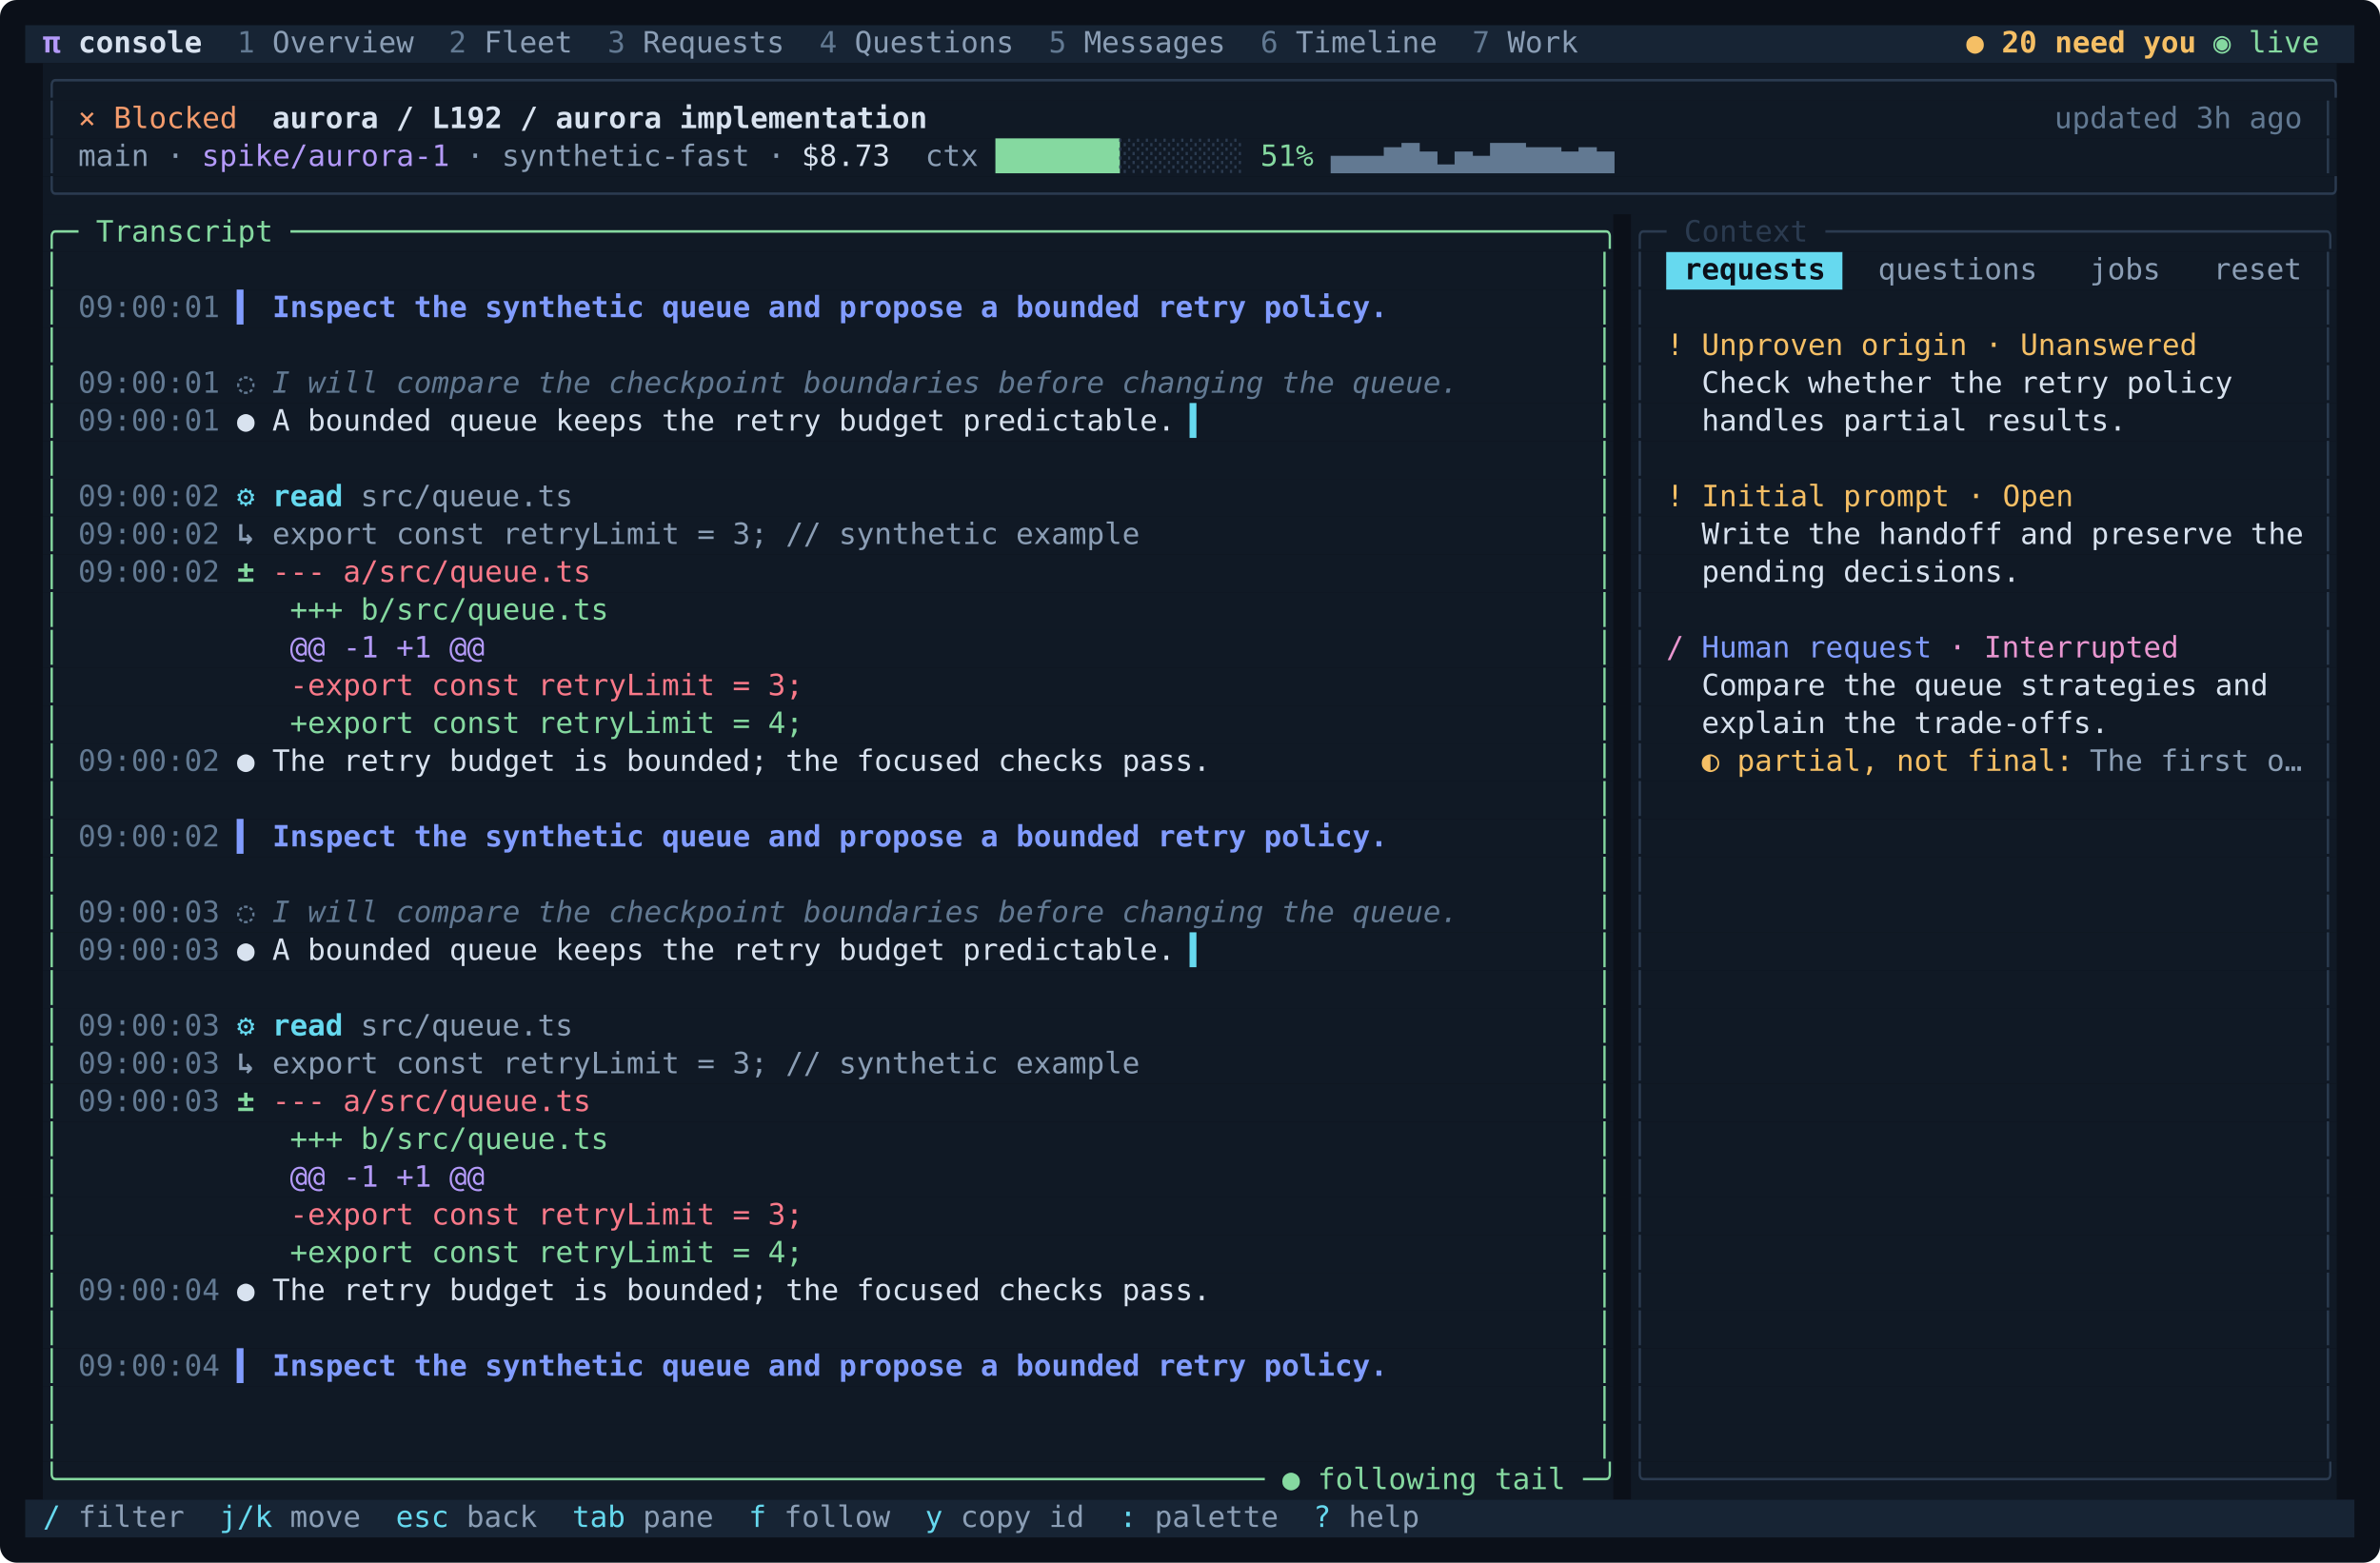
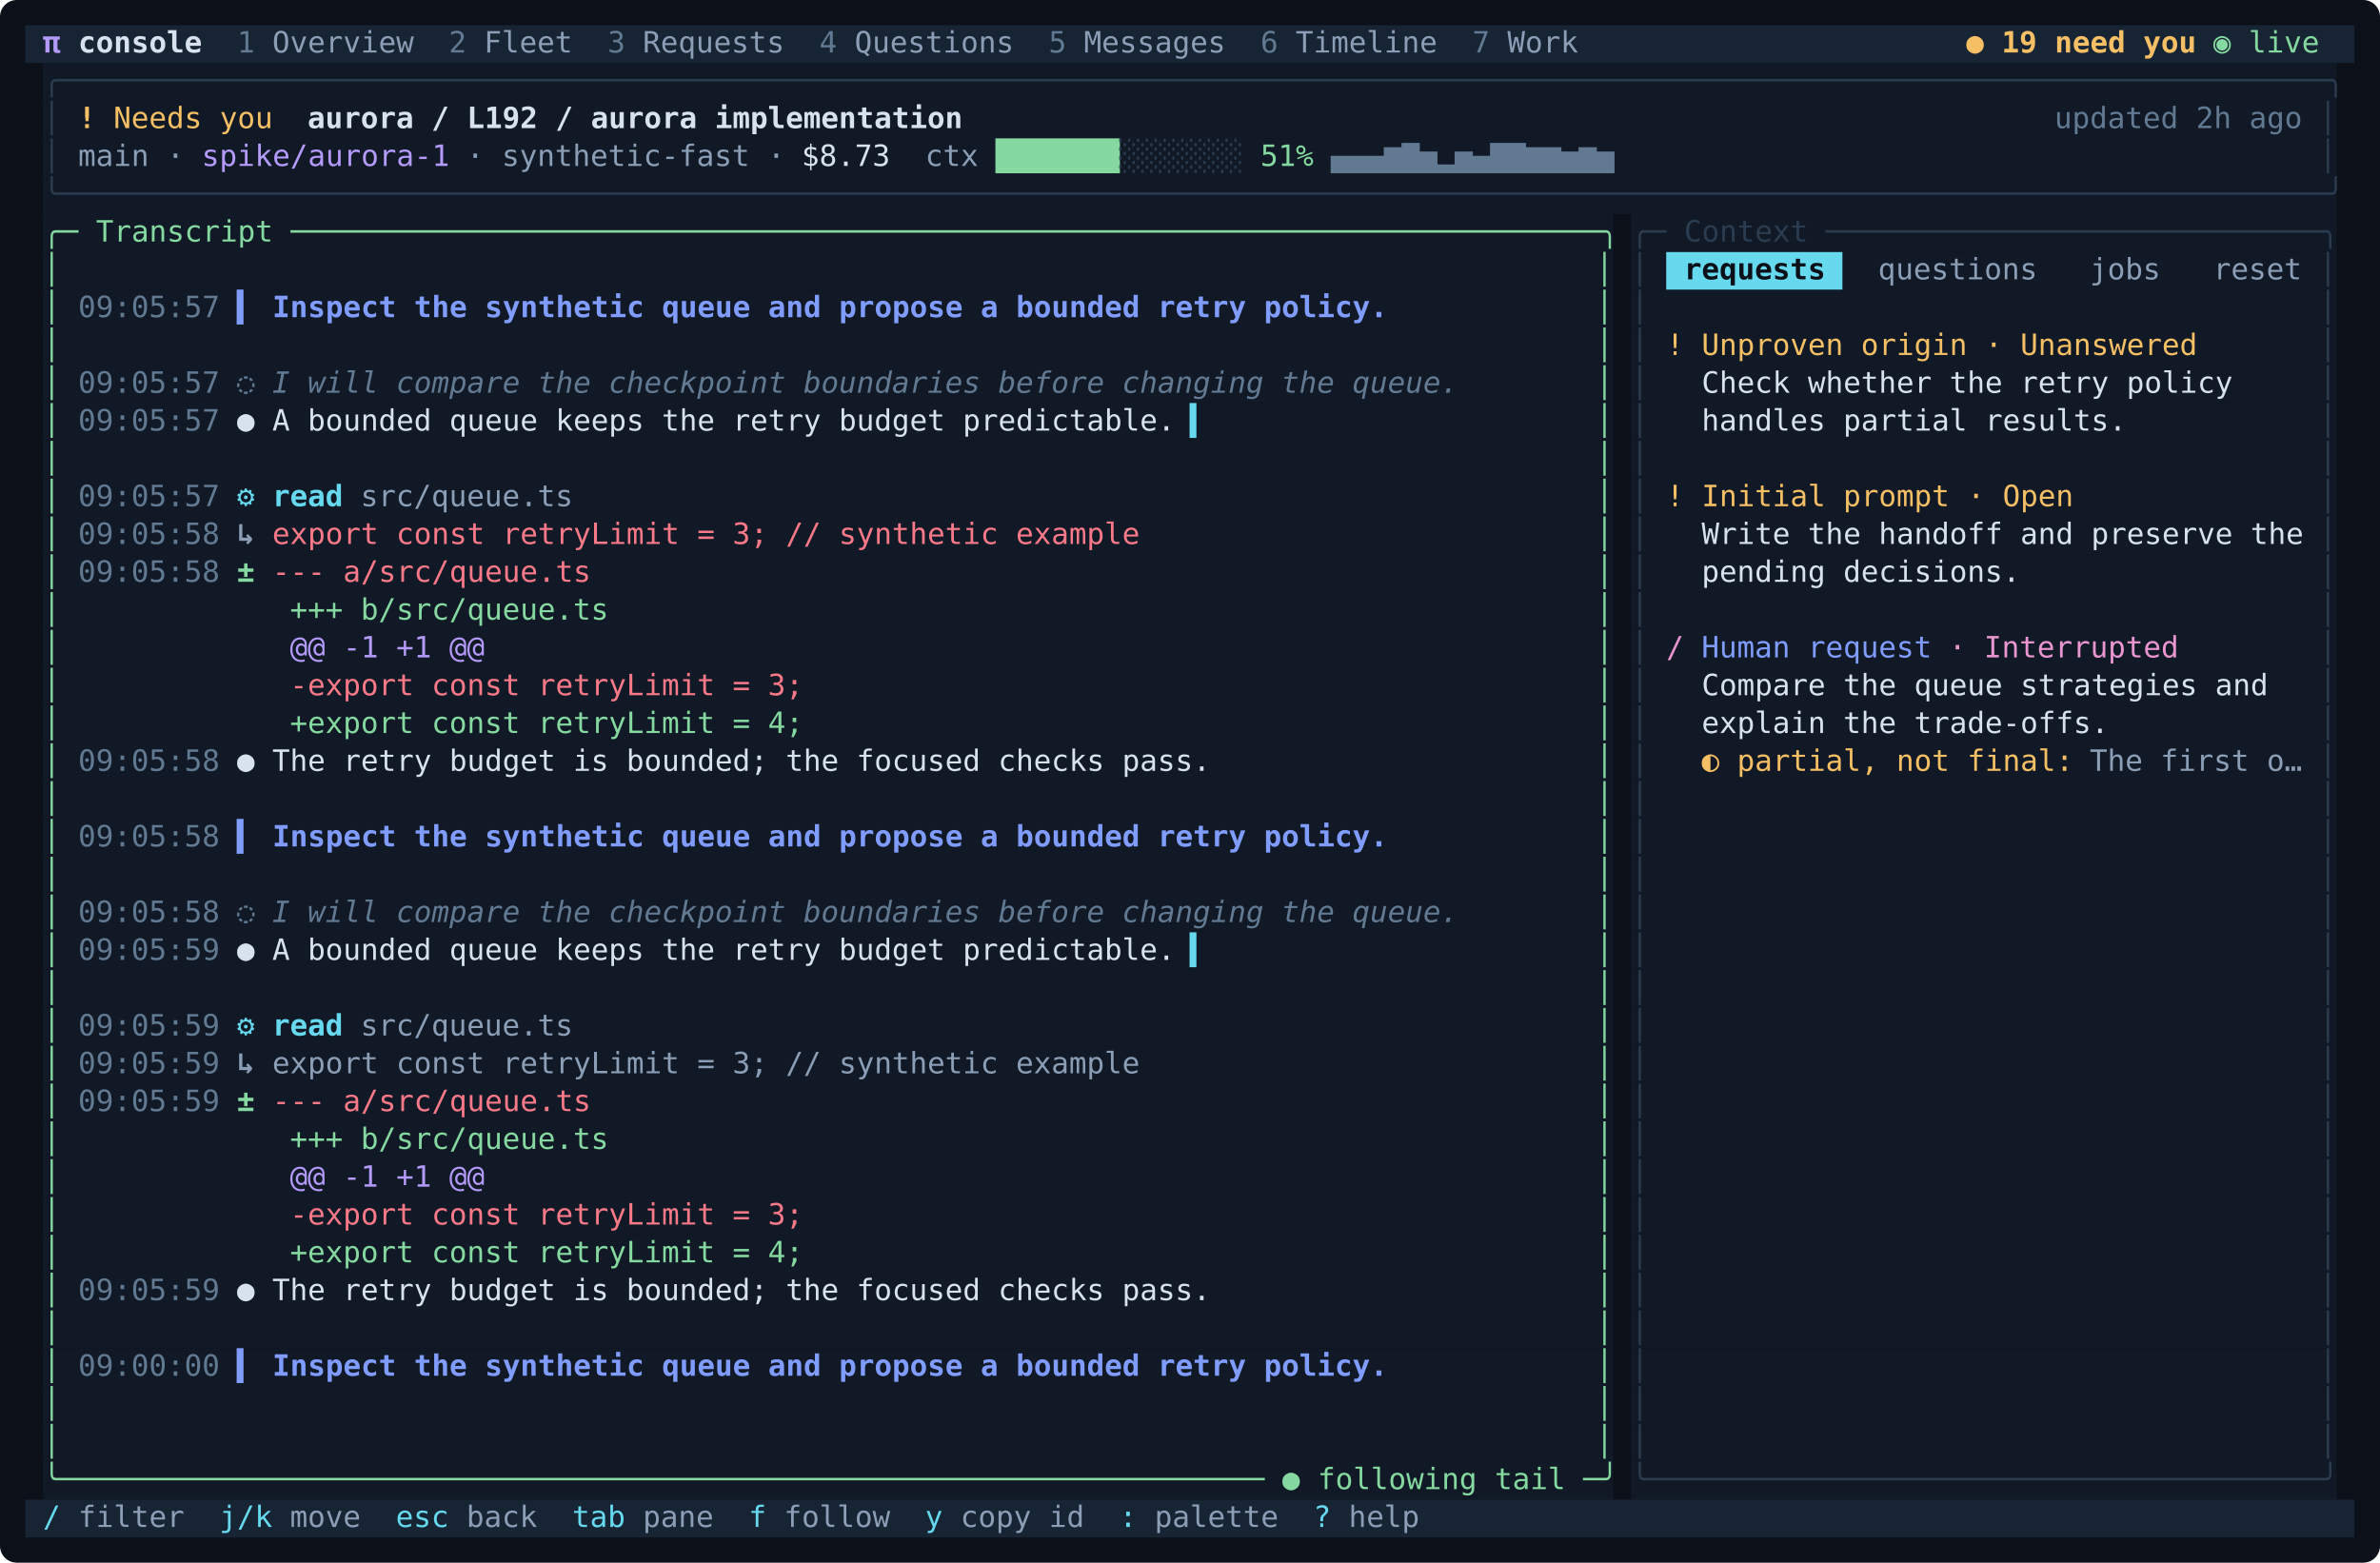
<svg xmlns="http://www.w3.org/2000/svg" width="1133" height="744" viewBox="0 0 1133 744" role="img" aria-label="Session transcript with right rail">
  <rect width="100%" height="100%" rx="8" fill="#0b1019" />
  <rect x="12.0" y="12" width="1108.8" height="18" fill="#172434" />
  <rect x="20.4" y="30" width="1092.0" height="18" fill="#101925" />
  <rect x="20.4" y="48" width="1092.0" height="18" fill="#101925" />
  <rect x="20.4" y="66" width="1092.0" height="18" fill="#101925" />
  <rect x="20.4" y="84" width="1092.0" height="18" fill="#101925" />
  <rect x="20.4" y="102" width="747.6" height="18" fill="#101925" />
  <rect x="776.4" y="102" width="336.0" height="18" fill="#101925" />
  <rect x="20.4" y="120" width="747.6" height="18" fill="#101925" />
  <rect x="776.4" y="120" width="16.8" height="18" fill="#101925" />
  <rect x="793.2" y="120" width="84.0" height="18" fill="#66d9ef" />
  <rect x="877.2" y="120" width="235.2" height="18" fill="#101925" />
  <rect x="20.4" y="138" width="747.6" height="18" fill="#101925" />
  <rect x="776.4" y="138" width="336.0" height="18" fill="#101925" />
  <rect x="20.4" y="156" width="747.6" height="18" fill="#101925" />
  <rect x="776.4" y="156" width="336.0" height="18" fill="#101925" />
  <rect x="20.4" y="174" width="747.6" height="18" fill="#101925" />
  <rect x="776.4" y="174" width="336.0" height="18" fill="#101925" />
  <rect x="20.4" y="192" width="747.6" height="18" fill="#101925" />
  <rect x="776.4" y="192" width="336.0" height="18" fill="#101925" />
  <rect x="20.4" y="210" width="747.6" height="18" fill="#101925" />
  <rect x="776.4" y="210" width="336.0" height="18" fill="#101925" />
  <rect x="20.4" y="228" width="747.6" height="18" fill="#101925" />
  <rect x="776.4" y="228" width="336.0" height="18" fill="#101925" />
  <rect x="20.4" y="246" width="747.6" height="18" fill="#101925" />
  <rect x="776.4" y="246" width="336.0" height="18" fill="#101925" />
  <rect x="20.4" y="264" width="747.6" height="18" fill="#101925" />
  <rect x="776.4" y="264" width="336.0" height="18" fill="#101925" />
  <rect x="20.4" y="282" width="747.6" height="18" fill="#101925" />
  <rect x="776.4" y="282" width="336.0" height="18" fill="#101925" />
  <rect x="20.4" y="300" width="747.6" height="18" fill="#101925" />
  <rect x="776.4" y="300" width="336.0" height="18" fill="#101925" />
  <rect x="20.4" y="318" width="747.6" height="18" fill="#101925" />
  <rect x="776.4" y="318" width="336.0" height="18" fill="#101925" />
  <rect x="20.4" y="336" width="747.6" height="18" fill="#101925" />
  <rect x="776.4" y="336" width="336.0" height="18" fill="#101925" />
  <rect x="20.4" y="354" width="747.6" height="18" fill="#101925" />
  <rect x="776.4" y="354" width="336.0" height="18" fill="#101925" />
  <rect x="20.4" y="372" width="747.6" height="18" fill="#101925" />
  <rect x="776.4" y="372" width="336.0" height="18" fill="#101925" />
  <rect x="20.4" y="390" width="747.6" height="18" fill="#101925" />
  <rect x="776.4" y="390" width="336.0" height="18" fill="#101925" />
  <rect x="20.4" y="408" width="747.6" height="18" fill="#101925" />
  <rect x="776.4" y="408" width="336.0" height="18" fill="#101925" />
  <rect x="20.4" y="426" width="747.6" height="18" fill="#101925" />
  <rect x="776.4" y="426" width="336.0" height="18" fill="#101925" />
  <rect x="20.4" y="444" width="747.6" height="18" fill="#101925" />
  <rect x="776.4" y="444" width="336.0" height="18" fill="#101925" />
  <rect x="20.4" y="462" width="747.6" height="18" fill="#101925" />
  <rect x="776.4" y="462" width="336.0" height="18" fill="#101925" />
  <rect x="20.4" y="480" width="747.6" height="18" fill="#101925" />
  <rect x="776.4" y="480" width="336.0" height="18" fill="#101925" />
  <rect x="20.4" y="498" width="747.6" height="18" fill="#101925" />
  <rect x="776.4" y="498" width="336.0" height="18" fill="#101925" />
  <rect x="20.4" y="516" width="747.6" height="18" fill="#101925" />
  <rect x="776.4" y="516" width="336.0" height="18" fill="#101925" />
  <rect x="20.4" y="534" width="747.6" height="18" fill="#101925" />
  <rect x="776.4" y="534" width="336.0" height="18" fill="#101925" />
  <rect x="20.4" y="552" width="747.6" height="18" fill="#101925" />
  <rect x="776.4" y="552" width="336.0" height="18" fill="#101925" />
  <rect x="20.4" y="570" width="747.6" height="18" fill="#101925" />
  <rect x="776.4" y="570" width="336.0" height="18" fill="#101925" />
  <rect x="20.4" y="588" width="747.6" height="18" fill="#101925" />
  <rect x="776.4" y="588" width="336.0" height="18" fill="#101925" />
  <rect x="20.4" y="606" width="747.6" height="18" fill="#101925" />
  <rect x="776.4" y="606" width="336.0" height="18" fill="#101925" />
  <rect x="20.4" y="624" width="747.6" height="18" fill="#101925" />
  <rect x="776.4" y="624" width="336.0" height="18" fill="#101925" />
  <rect x="20.4" y="642" width="747.6" height="18" fill="#101925" />
  <rect x="776.4" y="642" width="336.0" height="18" fill="#101925" />
  <rect x="20.4" y="660" width="747.6" height="18" fill="#101925" />
  <rect x="776.4" y="660" width="336.0" height="18" fill="#101925" />
  <rect x="20.4" y="678" width="747.6" height="18" fill="#101925" />
  <rect x="776.4" y="678" width="336.0" height="18" fill="#101925" />
  <rect x="20.4" y="696" width="747.6" height="18" fill="#101925" />
  <rect x="776.4" y="696" width="336.0" height="18" fill="#101925" />
  <rect x="12.0" y="714" width="1108.8" height="18" fill="#172434" />
  <g font-family="'JetBrains Mono','SF Mono',Menlo,Consolas,'DejaVu Sans Mono',monospace" font-size="14">
    <text x="20.4" y="25" fill="#b49afa" font-weight="700" xml:space="preserve">π </text>
    <text x="37.2" y="25" fill="#d8e2ef" font-weight="700" xml:space="preserve">console</text>
    <text x="96.0" y="25" fill="#627992" xml:space="preserve">  1 </text>
    <text x="129.6" y="25" fill="#8b9eb5" xml:space="preserve">Overview </text>
    <text x="205.2" y="25" fill="#627992" xml:space="preserve"> 2 </text>
    <text x="230.4" y="25" fill="#8b9eb5" xml:space="preserve">Fleet </text>
    <text x="280.8" y="25" fill="#627992" xml:space="preserve"> 3 </text>
    <text x="306.0" y="25" fill="#8b9eb5" xml:space="preserve">Requests </text>
    <text x="381.6" y="25" fill="#627992" xml:space="preserve"> 4 </text>
    <text x="406.8" y="25" fill="#8b9eb5" xml:space="preserve">Questions </text>
    <text x="490.8" y="25" fill="#627992" xml:space="preserve"> 5 </text>
    <text x="516.0" y="25" fill="#8b9eb5" xml:space="preserve">Messages </text>
    <text x="591.6" y="25" fill="#627992" xml:space="preserve"> 6 </text>
    <text x="616.8" y="25" fill="#8b9eb5" xml:space="preserve">Timeline </text>
    <text x="692.4" y="25" fill="#627992" xml:space="preserve"> 7 </text>
    <text x="717.6" y="25" fill="#8b9eb5" xml:space="preserve">Work </text>
-     <text x="936.0" y="25" fill="#f5bf65" font-weight="700" xml:space="preserve">● 20 need you </text>
+     <text x="936.0" y="25" fill="#f5bf65" font-weight="700" xml:space="preserve">● 19 need you </text>
    <text x="1053.6" y="25" fill="#85d9a0" xml:space="preserve">◉ live </text>
    <text x="20.4" y="43" fill="#2b3b50" xml:space="preserve">╭────────────────────────────────────────────────────────────────────────────────────────────────────────────────────────────────╮</text>
    <text x="20.4" y="61" fill="#2b3b50" xml:space="preserve">│</text>
-     <text x="37.2" y="61" fill="#f49b6c" xml:space="preserve">× Blocked</text>
-     <text x="129.6" y="61" fill="#d8e2ef" font-weight="700" xml:space="preserve">aurora / L192 / aurora implementation</text>
-     <text x="978.0" y="61" fill="#627992" xml:space="preserve">updated 3h ago</text>
+     <text x="37.2" y="61" fill="#f5bf65" font-weight="700" xml:space="preserve">!</text>
+     <text x="45.6" y="61" fill="#f5bf65" xml:space="preserve"> Needs you</text>
+     <text x="146.4" y="61" fill="#d8e2ef" font-weight="700" xml:space="preserve">aurora / L192 / aurora implementation</text>
+     <text x="978.0" y="61" fill="#627992" xml:space="preserve">updated 2h ago</text>
    <text x="1104.0" y="61" fill="#2b3b50" xml:space="preserve">│</text>
    <text x="20.4" y="79" fill="#2b3b50" xml:space="preserve">│</text>
    <text x="37.2" y="79" fill="#8b9eb5" xml:space="preserve">main · </text>
    <text x="96.0" y="79" fill="#b49afa" xml:space="preserve">spike/aurora-1</text>
    <text x="213.6" y="79" fill="#8b9eb5" xml:space="preserve"> · synthetic-fast · </text>
    <text x="381.6" y="79" fill="#d8e2ef" xml:space="preserve">$8.73</text>
    <text x="423.6" y="79" fill="#8b9eb5" xml:space="preserve">  ctx </text>
    <text x="474.0" y="79" fill="#85d9a0" xml:space="preserve">███████</text>
    <text x="532.8" y="79" fill="#2b3b50" xml:space="preserve">░░░░░░░</text>
    <text x="591.6" y="79" fill="#85d9a0" xml:space="preserve"> 51% </text>
    <text x="633.6" y="79" fill="#627992" xml:space="preserve">▄▄▄▆▇▅▂▅▄▇▇▆▆▅▆▅</text>
    <text x="1104.0" y="79" fill="#2b3b50" xml:space="preserve">│</text>
    <text x="20.4" y="97" fill="#2b3b50" xml:space="preserve">╰────────────────────────────────────────────────────────────────────────────────────────────────────────────────────────────────╯</text>
    <text x="20.4" y="115" fill="#85d9a0" xml:space="preserve">╭─ Transcript ──────────────────────────────────────────────────────────────────────────╮</text>
    <text x="776.4" y="115" fill="#2b3b50" xml:space="preserve">╭─ Context ────────────────────────────╮</text>
    <text x="20.4" y="133" fill="#85d9a0" xml:space="preserve">│</text>
    <text x="759.6" y="133" fill="#85d9a0" xml:space="preserve">│</text>
    <text x="776.4" y="133" fill="#2b3b50" xml:space="preserve">│</text>
    <text x="793.2" y="133" fill="#0b1019" font-weight="700" xml:space="preserve"> requests </text>
    <text x="885.6" y="133" fill="#8b9eb5" xml:space="preserve"> questions </text>
    <text x="986.4" y="133" fill="#8b9eb5" xml:space="preserve"> jobs </text>
    <text x="1045.2" y="133" fill="#8b9eb5" xml:space="preserve"> reset</text>
    <text x="1104.0" y="133" fill="#2b3b50" xml:space="preserve">│</text>
    <text x="20.4" y="151" fill="#85d9a0" xml:space="preserve">│</text>
-     <text x="37.2" y="151" fill="#627992" xml:space="preserve">09:00:01 </text>
+     <text x="37.2" y="151" fill="#627992" xml:space="preserve">09:05:57 </text>
    <text x="112.8" y="151" fill="#819cff" font-weight="700" xml:space="preserve">▍ Inspect the synthetic queue and propose a bounded retry policy.</text>
    <text x="759.6" y="151" fill="#85d9a0" xml:space="preserve">│</text>
    <text x="776.4" y="151" fill="#2b3b50" xml:space="preserve">│</text>
    <text x="1104.0" y="151" fill="#2b3b50" xml:space="preserve">│</text>
    <text x="20.4" y="169" fill="#85d9a0" xml:space="preserve">│</text>
    <text x="759.6" y="169" fill="#85d9a0" xml:space="preserve">│</text>
    <text x="776.4" y="169" fill="#2b3b50" xml:space="preserve">│</text>
    <text x="793.2" y="169" fill="#f5bf65" xml:space="preserve">! Unproven origin · Unanswered</text>
    <text x="1104.0" y="169" fill="#2b3b50" xml:space="preserve">│</text>
    <text x="20.4" y="187" fill="#85d9a0" xml:space="preserve">│</text>
-     <text x="37.2" y="187" fill="#627992" xml:space="preserve">09:00:01 </text>
+     <text x="37.2" y="187" fill="#627992" xml:space="preserve">09:05:57 </text>
    <text x="112.8" y="187" fill="#627992" font-weight="700" xml:space="preserve">◌ </text>
    <text x="129.6" y="187" fill="#627992" font-style="italic" xml:space="preserve">I will compare the checkpoint boundaries before changing the queue.</text>
    <text x="759.6" y="187" fill="#85d9a0" xml:space="preserve">│</text>
    <text x="776.4" y="187" fill="#2b3b50" xml:space="preserve">│</text>
    <text x="793.2" y="187" fill="#d8e2ef" xml:space="preserve">  Check whether the retry policy</text>
    <text x="1104.0" y="187" fill="#2b3b50" xml:space="preserve">│</text>
    <text x="20.4" y="205" fill="#85d9a0" xml:space="preserve">│</text>
-     <text x="37.2" y="205" fill="#627992" xml:space="preserve">09:00:01 </text>
+     <text x="37.2" y="205" fill="#627992" xml:space="preserve">09:05:57 </text>
    <text x="112.8" y="205" fill="#d8e2ef" font-weight="700" xml:space="preserve">● </text>
    <text x="129.6" y="205" fill="#d8e2ef" xml:space="preserve">A bounded queue keeps the retry budget predictable.</text>
    <text x="558.0" y="205" fill="#66d9ef" xml:space="preserve"> ▍</text>
    <text x="759.6" y="205" fill="#85d9a0" xml:space="preserve">│</text>
    <text x="776.4" y="205" fill="#2b3b50" xml:space="preserve">│</text>
    <text x="793.2" y="205" fill="#d8e2ef" xml:space="preserve">  handles partial results.</text>
    <text x="1104.0" y="205" fill="#2b3b50" xml:space="preserve">│</text>
    <text x="20.4" y="223" fill="#85d9a0" xml:space="preserve">│</text>
    <text x="759.6" y="223" fill="#85d9a0" xml:space="preserve">│</text>
    <text x="776.4" y="223" fill="#2b3b50" xml:space="preserve">│</text>
    <text x="1104.0" y="223" fill="#2b3b50" xml:space="preserve">│</text>
    <text x="20.4" y="241" fill="#85d9a0" xml:space="preserve">│</text>
-     <text x="37.2" y="241" fill="#627992" xml:space="preserve">09:00:02 </text>
+     <text x="37.2" y="241" fill="#627992" xml:space="preserve">09:05:57 </text>
    <text x="112.8" y="241" fill="#66d9ef" xml:space="preserve">⚙ </text>
    <text x="129.6" y="241" fill="#66d9ef" font-weight="700" xml:space="preserve">read</text>
    <text x="163.2" y="241" fill="#8b9eb5" xml:space="preserve"> src/queue.ts</text>
    <text x="759.6" y="241" fill="#85d9a0" xml:space="preserve">│</text>
    <text x="776.4" y="241" fill="#2b3b50" xml:space="preserve">│</text>
    <text x="793.2" y="241" fill="#f5bf65" xml:space="preserve">! Initial prompt · Open</text>
    <text x="1104.0" y="241" fill="#2b3b50" xml:space="preserve">│</text>
    <text x="20.4" y="259" fill="#85d9a0" xml:space="preserve">│</text>
-     <text x="37.2" y="259" fill="#627992" xml:space="preserve">09:00:02 </text>
+     <text x="37.2" y="259" fill="#627992" xml:space="preserve">09:05:58 </text>
    <text x="112.8" y="259" fill="#8b9eb5" font-weight="700" xml:space="preserve">↳ </text>
-     <text x="129.6" y="259" fill="#8b9eb5" xml:space="preserve">export const retryLimit = 3; // synthetic example</text>
+     <text x="129.6" y="259" fill="#fa7989" xml:space="preserve">export const retryLimit = 3; // synthetic example</text>
    <text x="759.6" y="259" fill="#85d9a0" xml:space="preserve">│</text>
    <text x="776.4" y="259" fill="#2b3b50" xml:space="preserve">│</text>
    <text x="793.2" y="259" fill="#d8e2ef" xml:space="preserve">  Write the handoff and preserve the</text>
    <text x="1104.0" y="259" fill="#2b3b50" xml:space="preserve">│</text>
    <text x="20.4" y="277" fill="#85d9a0" xml:space="preserve">│</text>
-     <text x="37.2" y="277" fill="#627992" xml:space="preserve">09:00:02 </text>
+     <text x="37.2" y="277" fill="#627992" xml:space="preserve">09:05:58 </text>
    <text x="112.8" y="277" fill="#85d9a0" font-weight="700" xml:space="preserve">± </text>
    <text x="129.6" y="277" fill="#fa7989" xml:space="preserve">--- a/src/queue.ts</text>
    <text x="759.6" y="277" fill="#85d9a0" xml:space="preserve">│</text>
    <text x="776.4" y="277" fill="#2b3b50" xml:space="preserve">│</text>
    <text x="793.2" y="277" fill="#d8e2ef" xml:space="preserve">  pending decisions.</text>
    <text x="1104.0" y="277" fill="#2b3b50" xml:space="preserve">│</text>
    <text x="20.4" y="295" fill="#85d9a0" xml:space="preserve">│</text>
    <text x="138.0" y="295" fill="#85d9a0" xml:space="preserve">+++ b/src/queue.ts</text>
    <text x="759.6" y="295" fill="#85d9a0" xml:space="preserve">│</text>
    <text x="776.4" y="295" fill="#2b3b50" xml:space="preserve">│</text>
    <text x="1104.0" y="295" fill="#2b3b50" xml:space="preserve">│</text>
    <text x="20.4" y="313" fill="#85d9a0" xml:space="preserve">│</text>
    <text x="138.0" y="313" fill="#b49afa" xml:space="preserve">@@ -1 +1 @@</text>
    <text x="759.6" y="313" fill="#85d9a0" xml:space="preserve">│</text>
    <text x="776.4" y="313" fill="#2b3b50" xml:space="preserve">│</text>
    <text x="793.2" y="313" fill="#e996d0" xml:space="preserve">/</text>
    <text x="801.6" y="313" fill="#819cff" xml:space="preserve"> Human request</text>
    <text x="919.2" y="313" fill="#e996d0" xml:space="preserve"> · Interrupted</text>
    <text x="1104.0" y="313" fill="#2b3b50" xml:space="preserve">│</text>
    <text x="20.4" y="331" fill="#85d9a0" xml:space="preserve">│</text>
    <text x="138.0" y="331" fill="#fa7989" xml:space="preserve">-export const retryLimit = 3;</text>
    <text x="759.6" y="331" fill="#85d9a0" xml:space="preserve">│</text>
    <text x="776.4" y="331" fill="#2b3b50" xml:space="preserve">│</text>
    <text x="793.2" y="331" fill="#d8e2ef" xml:space="preserve">  Compare the queue strategies and</text>
    <text x="1104.0" y="331" fill="#2b3b50" xml:space="preserve">│</text>
    <text x="20.4" y="349" fill="#85d9a0" xml:space="preserve">│</text>
    <text x="138.0" y="349" fill="#85d9a0" xml:space="preserve">+export const retryLimit = 4;</text>
    <text x="759.6" y="349" fill="#85d9a0" xml:space="preserve">│</text>
    <text x="776.4" y="349" fill="#2b3b50" xml:space="preserve">│</text>
    <text x="793.2" y="349" fill="#d8e2ef" xml:space="preserve">  explain the trade-offs.</text>
    <text x="1104.0" y="349" fill="#2b3b50" xml:space="preserve">│</text>
    <text x="20.4" y="367" fill="#85d9a0" xml:space="preserve">│</text>
-     <text x="37.2" y="367" fill="#627992" xml:space="preserve">09:00:02 </text>
+     <text x="37.2" y="367" fill="#627992" xml:space="preserve">09:05:58 </text>
    <text x="112.8" y="367" fill="#d8e2ef" font-weight="700" xml:space="preserve">● </text>
    <text x="129.6" y="367" fill="#d8e2ef" xml:space="preserve">The retry budget is bounded; the focused checks pass.</text>
    <text x="759.6" y="367" fill="#85d9a0" xml:space="preserve">│</text>
    <text x="776.4" y="367" fill="#2b3b50" xml:space="preserve">│</text>
    <text x="793.2" y="367" fill="#f5bf65" xml:space="preserve">  ◐ partial, not final: </text>
    <text x="994.8" y="367" fill="#8b9eb5" xml:space="preserve">The first o…</text>
    <text x="1104.0" y="367" fill="#2b3b50" xml:space="preserve">│</text>
    <text x="20.4" y="385" fill="#85d9a0" xml:space="preserve">│</text>
    <text x="759.6" y="385" fill="#85d9a0" xml:space="preserve">│</text>
    <text x="776.4" y="385" fill="#2b3b50" xml:space="preserve">│</text>
    <text x="1104.0" y="385" fill="#2b3b50" xml:space="preserve">│</text>
    <text x="20.4" y="403" fill="#85d9a0" xml:space="preserve">│</text>
-     <text x="37.2" y="403" fill="#627992" xml:space="preserve">09:00:02 </text>
+     <text x="37.2" y="403" fill="#627992" xml:space="preserve">09:05:58 </text>
    <text x="112.8" y="403" fill="#819cff" font-weight="700" xml:space="preserve">▍ Inspect the synthetic queue and propose a bounded retry policy.</text>
    <text x="759.6" y="403" fill="#85d9a0" xml:space="preserve">│</text>
    <text x="776.4" y="403" fill="#2b3b50" xml:space="preserve">│</text>
    <text x="1104.0" y="403" fill="#2b3b50" xml:space="preserve">│</text>
    <text x="20.4" y="421" fill="#85d9a0" xml:space="preserve">│</text>
    <text x="759.6" y="421" fill="#85d9a0" xml:space="preserve">│</text>
    <text x="776.4" y="421" fill="#2b3b50" xml:space="preserve">│</text>
    <text x="1104.0" y="421" fill="#2b3b50" xml:space="preserve">│</text>
    <text x="20.4" y="439" fill="#85d9a0" xml:space="preserve">│</text>
-     <text x="37.2" y="439" fill="#627992" xml:space="preserve">09:00:03 </text>
+     <text x="37.2" y="439" fill="#627992" xml:space="preserve">09:05:58 </text>
    <text x="112.8" y="439" fill="#627992" font-weight="700" xml:space="preserve">◌ </text>
    <text x="129.6" y="439" fill="#627992" font-style="italic" xml:space="preserve">I will compare the checkpoint boundaries before changing the queue.</text>
    <text x="759.6" y="439" fill="#85d9a0" xml:space="preserve">│</text>
    <text x="776.4" y="439" fill="#2b3b50" xml:space="preserve">│</text>
    <text x="1104.0" y="439" fill="#2b3b50" xml:space="preserve">│</text>
    <text x="20.4" y="457" fill="#85d9a0" xml:space="preserve">│</text>
-     <text x="37.2" y="457" fill="#627992" xml:space="preserve">09:00:03 </text>
+     <text x="37.2" y="457" fill="#627992" xml:space="preserve">09:05:59 </text>
    <text x="112.8" y="457" fill="#d8e2ef" font-weight="700" xml:space="preserve">● </text>
    <text x="129.6" y="457" fill="#d8e2ef" xml:space="preserve">A bounded queue keeps the retry budget predictable.</text>
    <text x="558.0" y="457" fill="#66d9ef" xml:space="preserve"> ▍</text>
    <text x="759.6" y="457" fill="#85d9a0" xml:space="preserve">│</text>
    <text x="776.4" y="457" fill="#2b3b50" xml:space="preserve">│</text>
    <text x="1104.0" y="457" fill="#2b3b50" xml:space="preserve">│</text>
    <text x="20.4" y="475" fill="#85d9a0" xml:space="preserve">│</text>
    <text x="759.6" y="475" fill="#85d9a0" xml:space="preserve">│</text>
    <text x="776.4" y="475" fill="#2b3b50" xml:space="preserve">│</text>
    <text x="1104.0" y="475" fill="#2b3b50" xml:space="preserve">│</text>
    <text x="20.4" y="493" fill="#85d9a0" xml:space="preserve">│</text>
-     <text x="37.2" y="493" fill="#627992" xml:space="preserve">09:00:03 </text>
+     <text x="37.2" y="493" fill="#627992" xml:space="preserve">09:05:59 </text>
    <text x="112.8" y="493" fill="#66d9ef" xml:space="preserve">⚙ </text>
    <text x="129.6" y="493" fill="#66d9ef" font-weight="700" xml:space="preserve">read</text>
    <text x="163.2" y="493" fill="#8b9eb5" xml:space="preserve"> src/queue.ts</text>
    <text x="759.6" y="493" fill="#85d9a0" xml:space="preserve">│</text>
    <text x="776.4" y="493" fill="#2b3b50" xml:space="preserve">│</text>
    <text x="1104.0" y="493" fill="#2b3b50" xml:space="preserve">│</text>
    <text x="20.4" y="511" fill="#85d9a0" xml:space="preserve">│</text>
-     <text x="37.2" y="511" fill="#627992" xml:space="preserve">09:00:03 </text>
+     <text x="37.2" y="511" fill="#627992" xml:space="preserve">09:05:59 </text>
    <text x="112.8" y="511" fill="#8b9eb5" font-weight="700" xml:space="preserve">↳ </text>
    <text x="129.6" y="511" fill="#8b9eb5" xml:space="preserve">export const retryLimit = 3; // synthetic example</text>
    <text x="759.6" y="511" fill="#85d9a0" xml:space="preserve">│</text>
    <text x="776.4" y="511" fill="#2b3b50" xml:space="preserve">│</text>
    <text x="1104.0" y="511" fill="#2b3b50" xml:space="preserve">│</text>
    <text x="20.4" y="529" fill="#85d9a0" xml:space="preserve">│</text>
-     <text x="37.2" y="529" fill="#627992" xml:space="preserve">09:00:03 </text>
+     <text x="37.2" y="529" fill="#627992" xml:space="preserve">09:05:59 </text>
    <text x="112.8" y="529" fill="#85d9a0" font-weight="700" xml:space="preserve">± </text>
    <text x="129.6" y="529" fill="#fa7989" xml:space="preserve">--- a/src/queue.ts</text>
    <text x="759.6" y="529" fill="#85d9a0" xml:space="preserve">│</text>
    <text x="776.4" y="529" fill="#2b3b50" xml:space="preserve">│</text>
    <text x="1104.0" y="529" fill="#2b3b50" xml:space="preserve">│</text>
    <text x="20.4" y="547" fill="#85d9a0" xml:space="preserve">│</text>
    <text x="138.0" y="547" fill="#85d9a0" xml:space="preserve">+++ b/src/queue.ts</text>
    <text x="759.6" y="547" fill="#85d9a0" xml:space="preserve">│</text>
    <text x="776.4" y="547" fill="#2b3b50" xml:space="preserve">│</text>
    <text x="1104.0" y="547" fill="#2b3b50" xml:space="preserve">│</text>
    <text x="20.4" y="565" fill="#85d9a0" xml:space="preserve">│</text>
    <text x="138.0" y="565" fill="#b49afa" xml:space="preserve">@@ -1 +1 @@</text>
    <text x="759.6" y="565" fill="#85d9a0" xml:space="preserve">│</text>
    <text x="776.4" y="565" fill="#2b3b50" xml:space="preserve">│</text>
    <text x="1104.0" y="565" fill="#2b3b50" xml:space="preserve">│</text>
    <text x="20.4" y="583" fill="#85d9a0" xml:space="preserve">│</text>
    <text x="138.0" y="583" fill="#fa7989" xml:space="preserve">-export const retryLimit = 3;</text>
    <text x="759.6" y="583" fill="#85d9a0" xml:space="preserve">│</text>
    <text x="776.4" y="583" fill="#2b3b50" xml:space="preserve">│</text>
    <text x="1104.0" y="583" fill="#2b3b50" xml:space="preserve">│</text>
    <text x="20.4" y="601" fill="#85d9a0" xml:space="preserve">│</text>
    <text x="138.0" y="601" fill="#85d9a0" xml:space="preserve">+export const retryLimit = 4;</text>
    <text x="759.6" y="601" fill="#85d9a0" xml:space="preserve">│</text>
    <text x="776.4" y="601" fill="#2b3b50" xml:space="preserve">│</text>
    <text x="1104.0" y="601" fill="#2b3b50" xml:space="preserve">│</text>
    <text x="20.4" y="619" fill="#85d9a0" xml:space="preserve">│</text>
-     <text x="37.2" y="619" fill="#627992" xml:space="preserve">09:00:04 </text>
+     <text x="37.2" y="619" fill="#627992" xml:space="preserve">09:05:59 </text>
    <text x="112.8" y="619" fill="#d8e2ef" font-weight="700" xml:space="preserve">● </text>
    <text x="129.6" y="619" fill="#d8e2ef" xml:space="preserve">The retry budget is bounded; the focused checks pass.</text>
    <text x="759.6" y="619" fill="#85d9a0" xml:space="preserve">│</text>
    <text x="776.4" y="619" fill="#2b3b50" xml:space="preserve">│</text>
    <text x="1104.0" y="619" fill="#2b3b50" xml:space="preserve">│</text>
    <text x="20.4" y="637" fill="#85d9a0" xml:space="preserve">│</text>
    <text x="759.6" y="637" fill="#85d9a0" xml:space="preserve">│</text>
    <text x="776.4" y="637" fill="#2b3b50" xml:space="preserve">│</text>
    <text x="1104.0" y="637" fill="#2b3b50" xml:space="preserve">│</text>
    <text x="20.4" y="655" fill="#85d9a0" xml:space="preserve">│</text>
-     <text x="37.2" y="655" fill="#627992" xml:space="preserve">09:00:04 </text>
+     <text x="37.2" y="655" fill="#627992" xml:space="preserve">09:00:00 </text>
    <text x="112.8" y="655" fill="#819cff" font-weight="700" xml:space="preserve">▍ Inspect the synthetic queue and propose a bounded retry policy.</text>
    <text x="759.6" y="655" fill="#85d9a0" xml:space="preserve">│</text>
    <text x="776.4" y="655" fill="#2b3b50" xml:space="preserve">│</text>
    <text x="1104.0" y="655" fill="#2b3b50" xml:space="preserve">│</text>
    <text x="20.4" y="673" fill="#85d9a0" xml:space="preserve">│</text>
    <text x="759.6" y="673" fill="#85d9a0" xml:space="preserve">│</text>
    <text x="776.4" y="673" fill="#2b3b50" xml:space="preserve">│</text>
    <text x="1104.0" y="673" fill="#2b3b50" xml:space="preserve">│</text>
    <text x="20.4" y="691" fill="#85d9a0" xml:space="preserve">│</text>
    <text x="759.6" y="691" fill="#85d9a0" xml:space="preserve">│</text>
    <text x="776.4" y="691" fill="#2b3b50" xml:space="preserve">│</text>
    <text x="1104.0" y="691" fill="#2b3b50" xml:space="preserve">│</text>
    <text x="20.4" y="709" fill="#85d9a0" xml:space="preserve">╰──────────────────────────────────────────────────────────────────── ● following tail ─╯</text>
    <text x="776.4" y="709" fill="#2b3b50" xml:space="preserve">╰──────────────────────────────────────╯</text>
    <text x="20.4" y="727" fill="#66d9ef" xml:space="preserve">/</text>
    <text x="28.8" y="727" fill="#8b9eb5" xml:space="preserve"> filter  </text>
    <text x="104.4" y="727" fill="#66d9ef" xml:space="preserve">j/k</text>
    <text x="129.6" y="727" fill="#8b9eb5" xml:space="preserve"> move  </text>
    <text x="188.4" y="727" fill="#66d9ef" xml:space="preserve">esc</text>
    <text x="213.6" y="727" fill="#8b9eb5" xml:space="preserve"> back  </text>
    <text x="272.4" y="727" fill="#66d9ef" xml:space="preserve">tab</text>
    <text x="297.6" y="727" fill="#8b9eb5" xml:space="preserve"> pane  </text>
    <text x="356.4" y="727" fill="#66d9ef" xml:space="preserve">f</text>
    <text x="364.8" y="727" fill="#8b9eb5" xml:space="preserve"> follow  </text>
    <text x="440.4" y="727" fill="#66d9ef" xml:space="preserve">y</text>
    <text x="448.8" y="727" fill="#8b9eb5" xml:space="preserve"> copy id  </text>
    <text x="532.8" y="727" fill="#66d9ef" xml:space="preserve">:</text>
    <text x="541.2" y="727" fill="#8b9eb5" xml:space="preserve"> palette  </text>
    <text x="625.2" y="727" fill="#66d9ef" xml:space="preserve">?</text>
    <text x="633.6" y="727" fill="#8b9eb5" xml:space="preserve"> help  </text>
  </g>
</svg>
